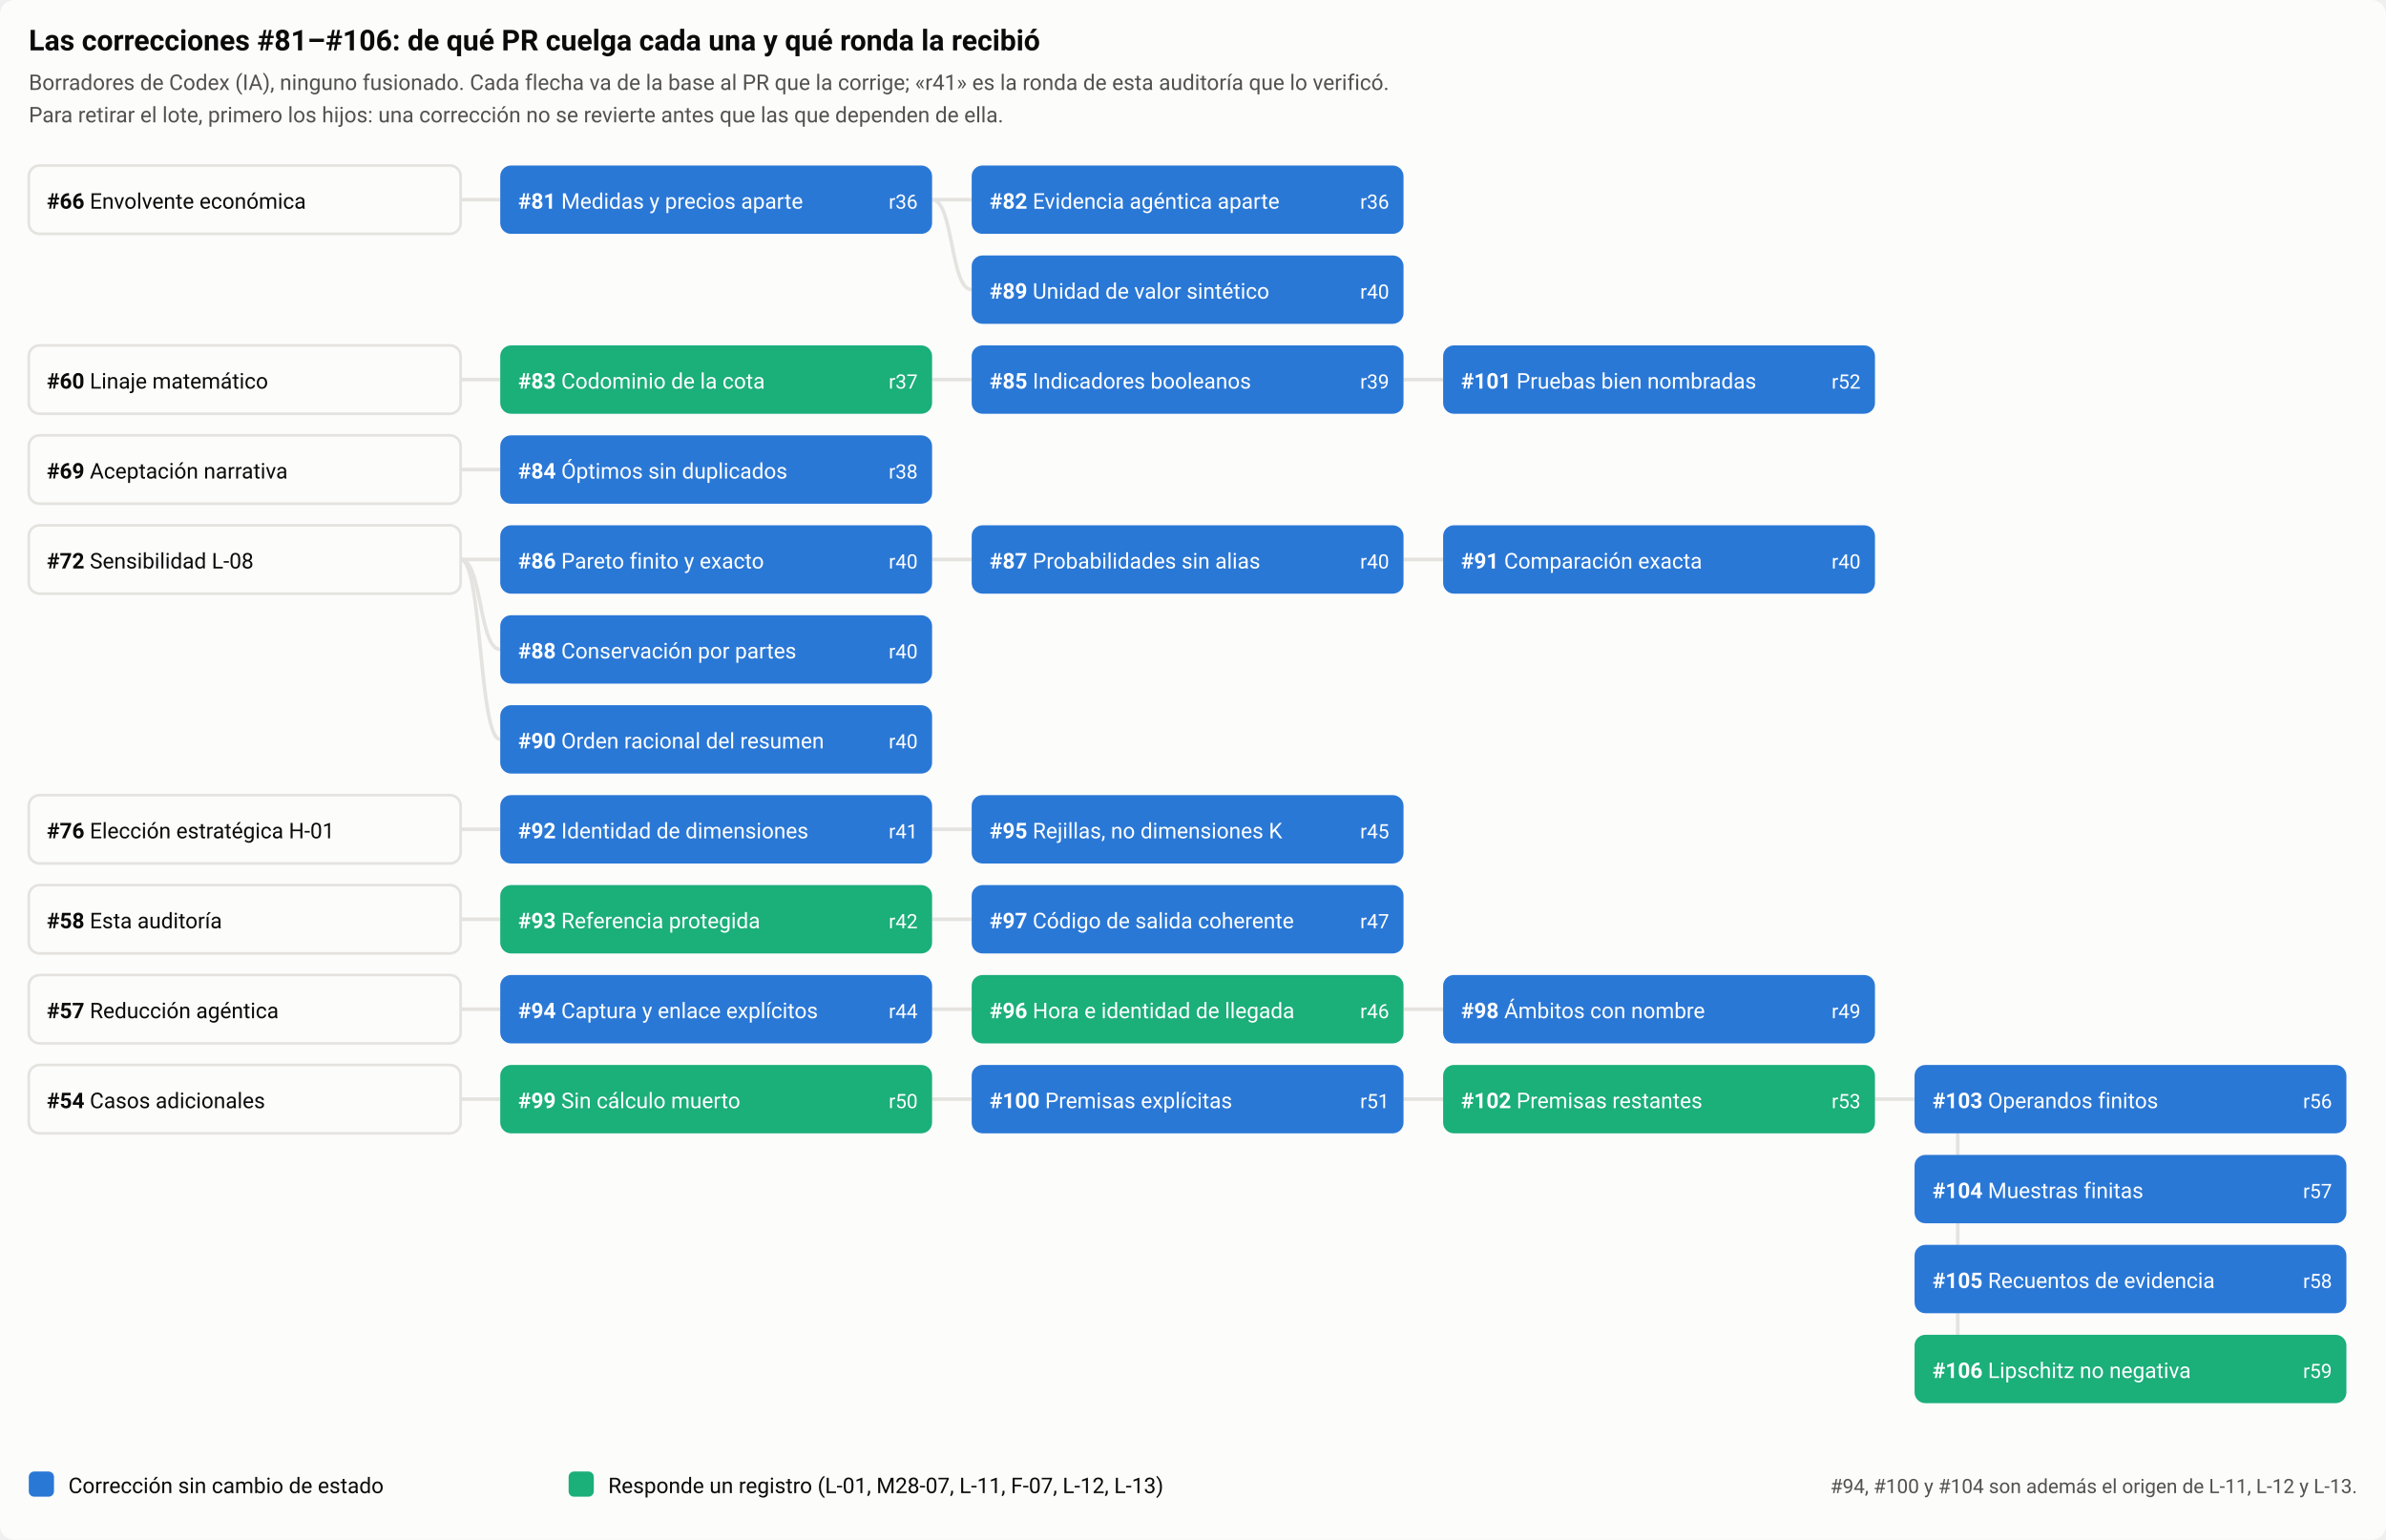
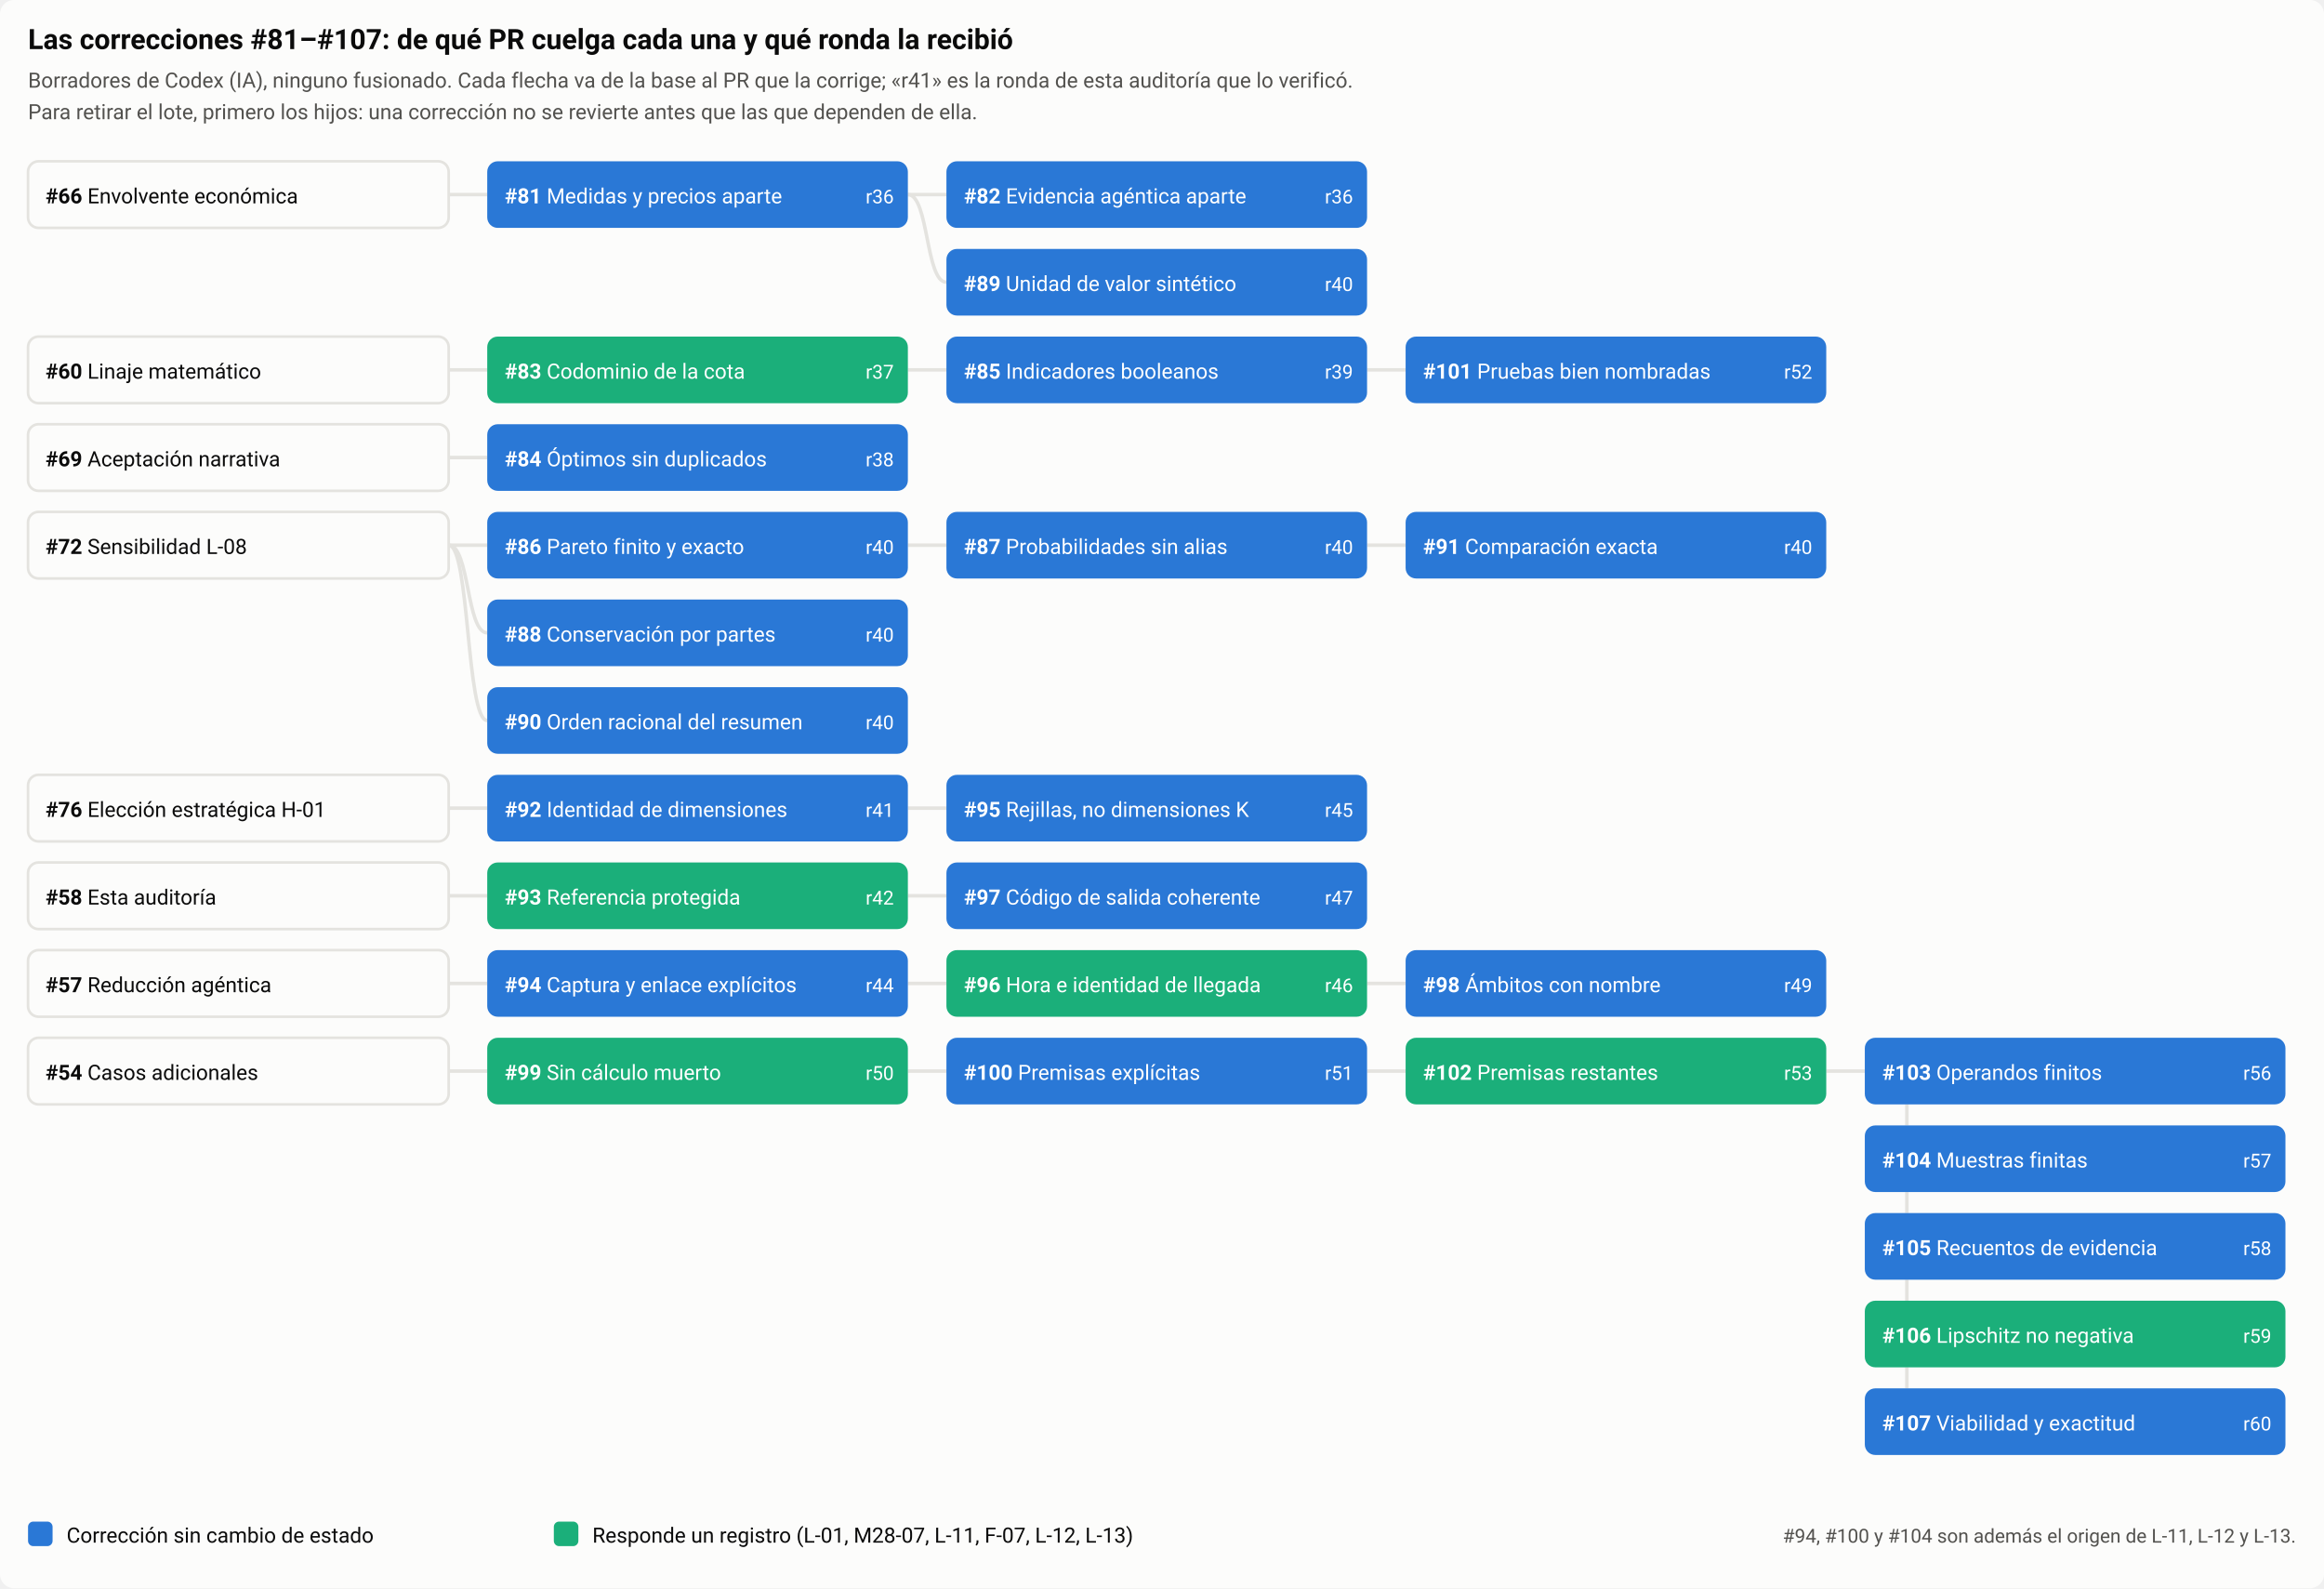
- <svg xmlns="http://www.w3.org/2000/svg" viewBox="0 0 1326 856" width="1326" height="856" role="img" aria-label="Mapa de las 26 correcciones acotadas #81 a #106, su PR de base y la ronda de la auditoría que las recibió">
+ <svg xmlns="http://www.w3.org/2000/svg" viewBox="0 0 1326 906" width="1326" height="906" role="img" aria-label="Mapa de las 27 correcciones acotadas #81 a #107, su PR de base y la ronda de la auditoría que las recibió">
  <style>
  .ink{fill:#0b0b0b}.ink2{fill:#52514e}.bg{fill:#fcfcfb}.grid{stroke:#e4e3df}
  .s0{fill:#2a78d6}.s1{fill:#eb6834}.s2{fill:#1baf7a}.s3{fill:#eda100}.s4{fill:#e87ba4}
  .a0{fill:#2a78d6}.a1{fill:#eb6834}.a0s{stroke:#2a78d6}.a1s{stroke:#eb6834}
  text{font-family:system-ui,-apple-system,Segoe UI,Roboto,sans-serif}
  @media (prefers-color-scheme: dark){
    .ink{fill:#f0efec}.ink2{fill:#c3c2b7}.bg{fill:#1a1a19}.grid{stroke:#383835}
    .s0{fill:#3987e5}.s1{fill:#d95926}.s2{fill:#199e70}.s3{fill:#c98500}.s4{fill:#d55181}
    .a0{fill:#3987e5}.a1{fill:#d95926}.a0s{stroke:#3987e5}.a1s{stroke:#d95926}
  }
</style>
-   <rect class="bg" width="1326" height="856" rx="8" />
-   <text class="ink" x="16" y="28" font-size="16" font-weight="600">Las correcciones #81–#106: de qué PR cuelga cada una y qué ronda la recibió</text>
+   <rect class="bg" width="1326" height="906" rx="8" />
+   <text class="ink" x="16" y="28" font-size="16" font-weight="600">Las correcciones #81–#107: de qué PR cuelga cada una y qué ronda la recibió</text>
  <text class="ink2" x="16" y="50" font-size="12">Borradores de Codex (IA), ninguno fusionado. Cada flecha va de la base al PR que la corrige; «r41» es la ronda de esta auditoría que lo verificó.</text>
  <text class="ink2" x="16" y="68" font-size="12">Para retirar el lote, primero los hijos: una corrección no se revierte antes que las que dependen de ella.</text>
  <path class="grid" d="M256 111.0 C268 111.0 266 111.0 278 111.0" fill="none" stroke-width="2" />
  <path class="grid" d="M518 111.0 C530 111.0 528 111.0 540 111.0" fill="none" stroke-width="2" />
  <path class="grid" d="M518 111.0 C530 111.0 528 161.0 540 161.0" fill="none" stroke-width="2" />
  <path class="grid" d="M256 211.0 C268 211.0 266 211.0 278 211.0" fill="none" stroke-width="2" />
  <path class="grid" d="M518 211.0 C530 211.0 528 211.0 540 211.0" fill="none" stroke-width="2" />
  <path class="grid" d="M256 261.0 C268 261.0 266 261.0 278 261.0" fill="none" stroke-width="2" />
  <path class="grid" d="M256 311.0 C268 311.0 266 311.0 278 311.0" fill="none" stroke-width="2" />
  <path class="grid" d="M518 311.0 C530 311.0 528 311.0 540 311.0" fill="none" stroke-width="2" />
  <path class="grid" d="M780 311.0 C792 311.0 790 311.0 802 311.0" fill="none" stroke-width="2" />
  <path class="grid" d="M256 311.0 C268 311.0 266 361.0 278 361.0" fill="none" stroke-width="2" />
  <path class="grid" d="M256 311.0 C268 311.0 266 411.0 278 411.0" fill="none" stroke-width="2" />
  <path class="grid" d="M256 461.0 C268 461.0 266 461.0 278 461.0" fill="none" stroke-width="2" />
  <path class="grid" d="M518 461.0 C530 461.0 528 461.0 540 461.0" fill="none" stroke-width="2" />
  <path class="grid" d="M256 511.0 C268 511.0 266 511.0 278 511.0" fill="none" stroke-width="2" />
  <path class="grid" d="M518 511.0 C530 511.0 528 511.0 540 511.0" fill="none" stroke-width="2" />
  <path class="grid" d="M256 561.0 C268 561.0 266 561.0 278 561.0" fill="none" stroke-width="2" />
  <path class="grid" d="M518 561.0 C530 561.0 528 561.0 540 561.0" fill="none" stroke-width="2" />
  <path class="grid" d="M780 561.0 C792 561.0 790 561.0 802 561.0" fill="none" stroke-width="2" />
  <path class="grid" d="M256 611.0 C268 611.0 266 611.0 278 611.0" fill="none" stroke-width="2" />
  <path class="grid" d="M518 611.0 C530 611.0 528 611.0 540 611.0" fill="none" stroke-width="2" />
  <path class="grid" d="M780 211.0 C792 211.0 790 211.0 802 211.0" fill="none" stroke-width="2" />
  <path class="grid" d="M780 611.0 C792 611.0 790 611.0 802 611.0" fill="none" stroke-width="2" />
  <path class="grid" d="M1042 611.0 C1054 611.0 1052 611.0 1064 611.0" fill="none" stroke-width="2" />
  <path class="grid" d="M1088 630 L1088 642" fill="none" stroke-width="2" />
  <path class="grid" d="M1088 680 L1088 692" fill="none" stroke-width="2" />
  <path class="grid" d="M1088 730 L1088 742" fill="none" stroke-width="2" />
+   <path class="grid" d="M1088 780 L1088 792" fill="none" stroke-width="2" />
  <rect x="16" y="92" width="240" height="38" rx="6" fill="none" class="grid" stroke-width="1.5" />
  <text class="ink" x="26" y="116" font-size="12">
    <tspan font-weight="700">#66</tspan> Envolvente económica</text>
  <rect x="16" y="192" width="240" height="38" rx="6" fill="none" class="grid" stroke-width="1.5" />
  <text class="ink" x="26" y="216" font-size="12">
    <tspan font-weight="700">#60</tspan> Linaje matemático</text>
  <rect x="16" y="242" width="240" height="38" rx="6" fill="none" class="grid" stroke-width="1.5" />
  <text class="ink" x="26" y="266" font-size="12">
    <tspan font-weight="700">#69</tspan> Aceptación narrativa</text>
  <rect x="16" y="292" width="240" height="38" rx="6" fill="none" class="grid" stroke-width="1.5" />
  <text class="ink" x="26" y="316" font-size="12">
    <tspan font-weight="700">#72</tspan> Sensibilidad L-08</text>
  <rect x="16" y="442" width="240" height="38" rx="6" fill="none" class="grid" stroke-width="1.5" />
  <text class="ink" x="26" y="466" font-size="12">
    <tspan font-weight="700">#76</tspan> Elección estratégica H-01</text>
  <rect x="16" y="492" width="240" height="38" rx="6" fill="none" class="grid" stroke-width="1.5" />
  <text class="ink" x="26" y="516" font-size="12">
    <tspan font-weight="700">#58</tspan> Esta auditoría</text>
  <rect x="16" y="542" width="240" height="38" rx="6" fill="none" class="grid" stroke-width="1.5" />
  <text class="ink" x="26" y="566" font-size="12">
    <tspan font-weight="700">#57</tspan> Reducción agéntica</text>
  <rect x="16" y="592" width="240" height="38" rx="6" fill="none" class="grid" stroke-width="1.5" />
  <text class="ink" x="26" y="616" font-size="12">
    <tspan font-weight="700">#54</tspan> Casos adicionales</text>
  <rect class="s0" x="278" y="92" width="240" height="38" rx="6" />
  <text x="288" y="116" font-size="12" fill="#fff">
    <tspan font-weight="700">#81</tspan> Medidas y precios aparte</text>
  <text x="510" y="116" font-size="11" fill="#fff" text-anchor="end">r36</text>
  <rect class="s0" x="540" y="92" width="240" height="38" rx="6" />
  <text x="550" y="116" font-size="12" fill="#fff">
    <tspan font-weight="700">#82</tspan> Evidencia agéntica aparte</text>
  <text x="772" y="116" font-size="11" fill="#fff" text-anchor="end">r36</text>
  <rect class="s0" x="540" y="142" width="240" height="38" rx="6" />
  <text x="550" y="166" font-size="12" fill="#fff">
    <tspan font-weight="700">#89</tspan> Unidad de valor sintético</text>
  <text x="772" y="166" font-size="11" fill="#fff" text-anchor="end">r40</text>
  <rect class="s2" x="278" y="192" width="240" height="38" rx="6" />
  <text x="288" y="216" font-size="12" fill="#fff">
    <tspan font-weight="700">#83</tspan> Codominio de la cota</text>
  <text x="510" y="216" font-size="11" fill="#fff" text-anchor="end">r37</text>
  <rect class="s0" x="540" y="192" width="240" height="38" rx="6" />
  <text x="550" y="216" font-size="12" fill="#fff">
    <tspan font-weight="700">#85</tspan> Indicadores booleanos</text>
  <text x="772" y="216" font-size="11" fill="#fff" text-anchor="end">r39</text>
  <rect class="s0" x="278" y="242" width="240" height="38" rx="6" />
  <text x="288" y="266" font-size="12" fill="#fff">
    <tspan font-weight="700">#84</tspan> Óptimos sin duplicados</text>
  <text x="510" y="266" font-size="11" fill="#fff" text-anchor="end">r38</text>
  <rect class="s0" x="278" y="292" width="240" height="38" rx="6" />
  <text x="288" y="316" font-size="12" fill="#fff">
    <tspan font-weight="700">#86</tspan> Pareto finito y exacto</text>
  <text x="510" y="316" font-size="11" fill="#fff" text-anchor="end">r40</text>
  <rect class="s0" x="540" y="292" width="240" height="38" rx="6" />
  <text x="550" y="316" font-size="12" fill="#fff">
    <tspan font-weight="700">#87</tspan> Probabilidades sin alias</text>
  <text x="772" y="316" font-size="11" fill="#fff" text-anchor="end">r40</text>
  <rect class="s0" x="802" y="292" width="240" height="38" rx="6" />
  <text x="812" y="316" font-size="12" fill="#fff">
    <tspan font-weight="700">#91</tspan> Comparación exacta</text>
  <text x="1034" y="316" font-size="11" fill="#fff" text-anchor="end">r40</text>
  <rect class="s0" x="278" y="342" width="240" height="38" rx="6" />
  <text x="288" y="366" font-size="12" fill="#fff">
    <tspan font-weight="700">#88</tspan> Conservación por partes</text>
  <text x="510" y="366" font-size="11" fill="#fff" text-anchor="end">r40</text>
  <rect class="s0" x="278" y="392" width="240" height="38" rx="6" />
  <text x="288" y="416" font-size="12" fill="#fff">
    <tspan font-weight="700">#90</tspan> Orden racional del resumen</text>
  <text x="510" y="416" font-size="11" fill="#fff" text-anchor="end">r40</text>
  <rect class="s0" x="278" y="442" width="240" height="38" rx="6" />
  <text x="288" y="466" font-size="12" fill="#fff">
    <tspan font-weight="700">#92</tspan> Identidad de dimensiones</text>
  <text x="510" y="466" font-size="11" fill="#fff" text-anchor="end">r41</text>
  <rect class="s0" x="540" y="442" width="240" height="38" rx="6" />
  <text x="550" y="466" font-size="12" fill="#fff">
    <tspan font-weight="700">#95</tspan> Rejillas, no dimensiones K</text>
  <text x="772" y="466" font-size="11" fill="#fff" text-anchor="end">r45</text>
  <rect class="s2" x="278" y="492" width="240" height="38" rx="6" />
  <text x="288" y="516" font-size="12" fill="#fff">
    <tspan font-weight="700">#93</tspan> Referencia protegida</text>
  <text x="510" y="516" font-size="11" fill="#fff" text-anchor="end">r42</text>
  <rect class="s0" x="540" y="492" width="240" height="38" rx="6" />
  <text x="550" y="516" font-size="12" fill="#fff">
    <tspan font-weight="700">#97</tspan> Código de salida coherente</text>
  <text x="772" y="516" font-size="11" fill="#fff" text-anchor="end">r47</text>
  <rect class="s0" x="278" y="542" width="240" height="38" rx="6" />
  <text x="288" y="566" font-size="12" fill="#fff">
    <tspan font-weight="700">#94</tspan> Captura y enlace explícitos</text>
  <text x="510" y="566" font-size="11" fill="#fff" text-anchor="end">r44</text>
  <rect class="s2" x="540" y="542" width="240" height="38" rx="6" />
  <text x="550" y="566" font-size="12" fill="#fff">
    <tspan font-weight="700">#96</tspan> Hora e identidad de llegada</text>
  <text x="772" y="566" font-size="11" fill="#fff" text-anchor="end">r46</text>
  <rect class="s0" x="802" y="542" width="240" height="38" rx="6" />
  <text x="812" y="566" font-size="12" fill="#fff">
    <tspan font-weight="700">#98</tspan> Ámbitos con nombre</text>
  <text x="1034" y="566" font-size="11" fill="#fff" text-anchor="end">r49</text>
  <rect class="s2" x="278" y="592" width="240" height="38" rx="6" />
  <text x="288" y="616" font-size="12" fill="#fff">
    <tspan font-weight="700">#99</tspan> Sin cálculo muerto</text>
  <text x="510" y="616" font-size="11" fill="#fff" text-anchor="end">r50</text>
  <rect class="s0" x="540" y="592" width="240" height="38" rx="6" />
  <text x="550" y="616" font-size="12" fill="#fff">
    <tspan font-weight="700">#100</tspan> Premisas explícitas</text>
  <text x="772" y="616" font-size="11" fill="#fff" text-anchor="end">r51</text>
  <rect class="s0" x="802" y="192" width="240" height="38" rx="6" />
  <text x="812" y="216" font-size="12" fill="#fff">
    <tspan font-weight="700">#101</tspan> Pruebas bien nombradas</text>
  <text x="1034" y="216" font-size="11" fill="#fff" text-anchor="end">r52</text>
  <rect class="s2" x="802" y="592" width="240" height="38" rx="6" />
  <text x="812" y="616" font-size="12" fill="#fff">
    <tspan font-weight="700">#102</tspan> Premisas restantes</text>
  <text x="1034" y="616" font-size="11" fill="#fff" text-anchor="end">r53</text>
  <rect class="s0" x="1064" y="592" width="240" height="38" rx="6" />
  <text x="1074" y="616" font-size="12" fill="#fff">
    <tspan font-weight="700">#103</tspan> Operandos finitos</text>
  <text x="1296" y="616" font-size="11" fill="#fff" text-anchor="end">r56</text>
  <rect class="s0" x="1064" y="642" width="240" height="38" rx="6" />
  <text x="1074" y="666" font-size="12" fill="#fff">
    <tspan font-weight="700">#104</tspan> Muestras finitas</text>
  <text x="1296" y="666" font-size="11" fill="#fff" text-anchor="end">r57</text>
  <rect class="s0" x="1064" y="692" width="240" height="38" rx="6" />
  <text x="1074" y="716" font-size="12" fill="#fff">
    <tspan font-weight="700">#105</tspan> Recuentos de evidencia</text>
  <text x="1296" y="716" font-size="11" fill="#fff" text-anchor="end">r58</text>
  <rect class="s2" x="1064" y="742" width="240" height="38" rx="6" />
  <text x="1074" y="766" font-size="12" fill="#fff">
    <tspan font-weight="700">#106</tspan> Lipschitz no negativa</text>
  <text x="1296" y="766" font-size="11" fill="#fff" text-anchor="end">r59</text>
-   <rect class="s0" x="16" y="818" width="14" height="14" rx="3" />
-   <text class="ink" x="38" y="830" font-size="12">Corrección sin cambio de estado</text>
-   <rect class="s2" x="316" y="818" width="14" height="14" rx="3" />
-   <text class="ink" x="338" y="830" font-size="12">Responde un registro (L-01, M28-07, L-11, F-07, L-12, L-13)</text>
-   <text class="ink2" x="1310" y="830" font-size="11" text-anchor="end">#94, #100 y #104 son además el origen de L-11, L-12 y L-13.</text>
+   <rect class="s0" x="1064" y="792" width="240" height="38" rx="6" />
+   <text x="1074" y="816" font-size="12" fill="#fff">
+     <tspan font-weight="700">#107</tspan> Viabilidad y exactitud</text>
+   <text x="1296" y="816" font-size="11" fill="#fff" text-anchor="end">r60</text>
+   <rect class="s0" x="16" y="868" width="14" height="14" rx="3" />
+   <text class="ink" x="38" y="880" font-size="12">Corrección sin cambio de estado</text>
+   <rect class="s2" x="316" y="868" width="14" height="14" rx="3" />
+   <text class="ink" x="338" y="880" font-size="12">Responde un registro (L-01, M28-07, L-11, F-07, L-12, L-13)</text>
+   <text class="ink2" x="1310" y="880" font-size="11" text-anchor="end">#94, #100 y #104 son además el origen de L-11, L-12 y L-13.</text>
</svg>
